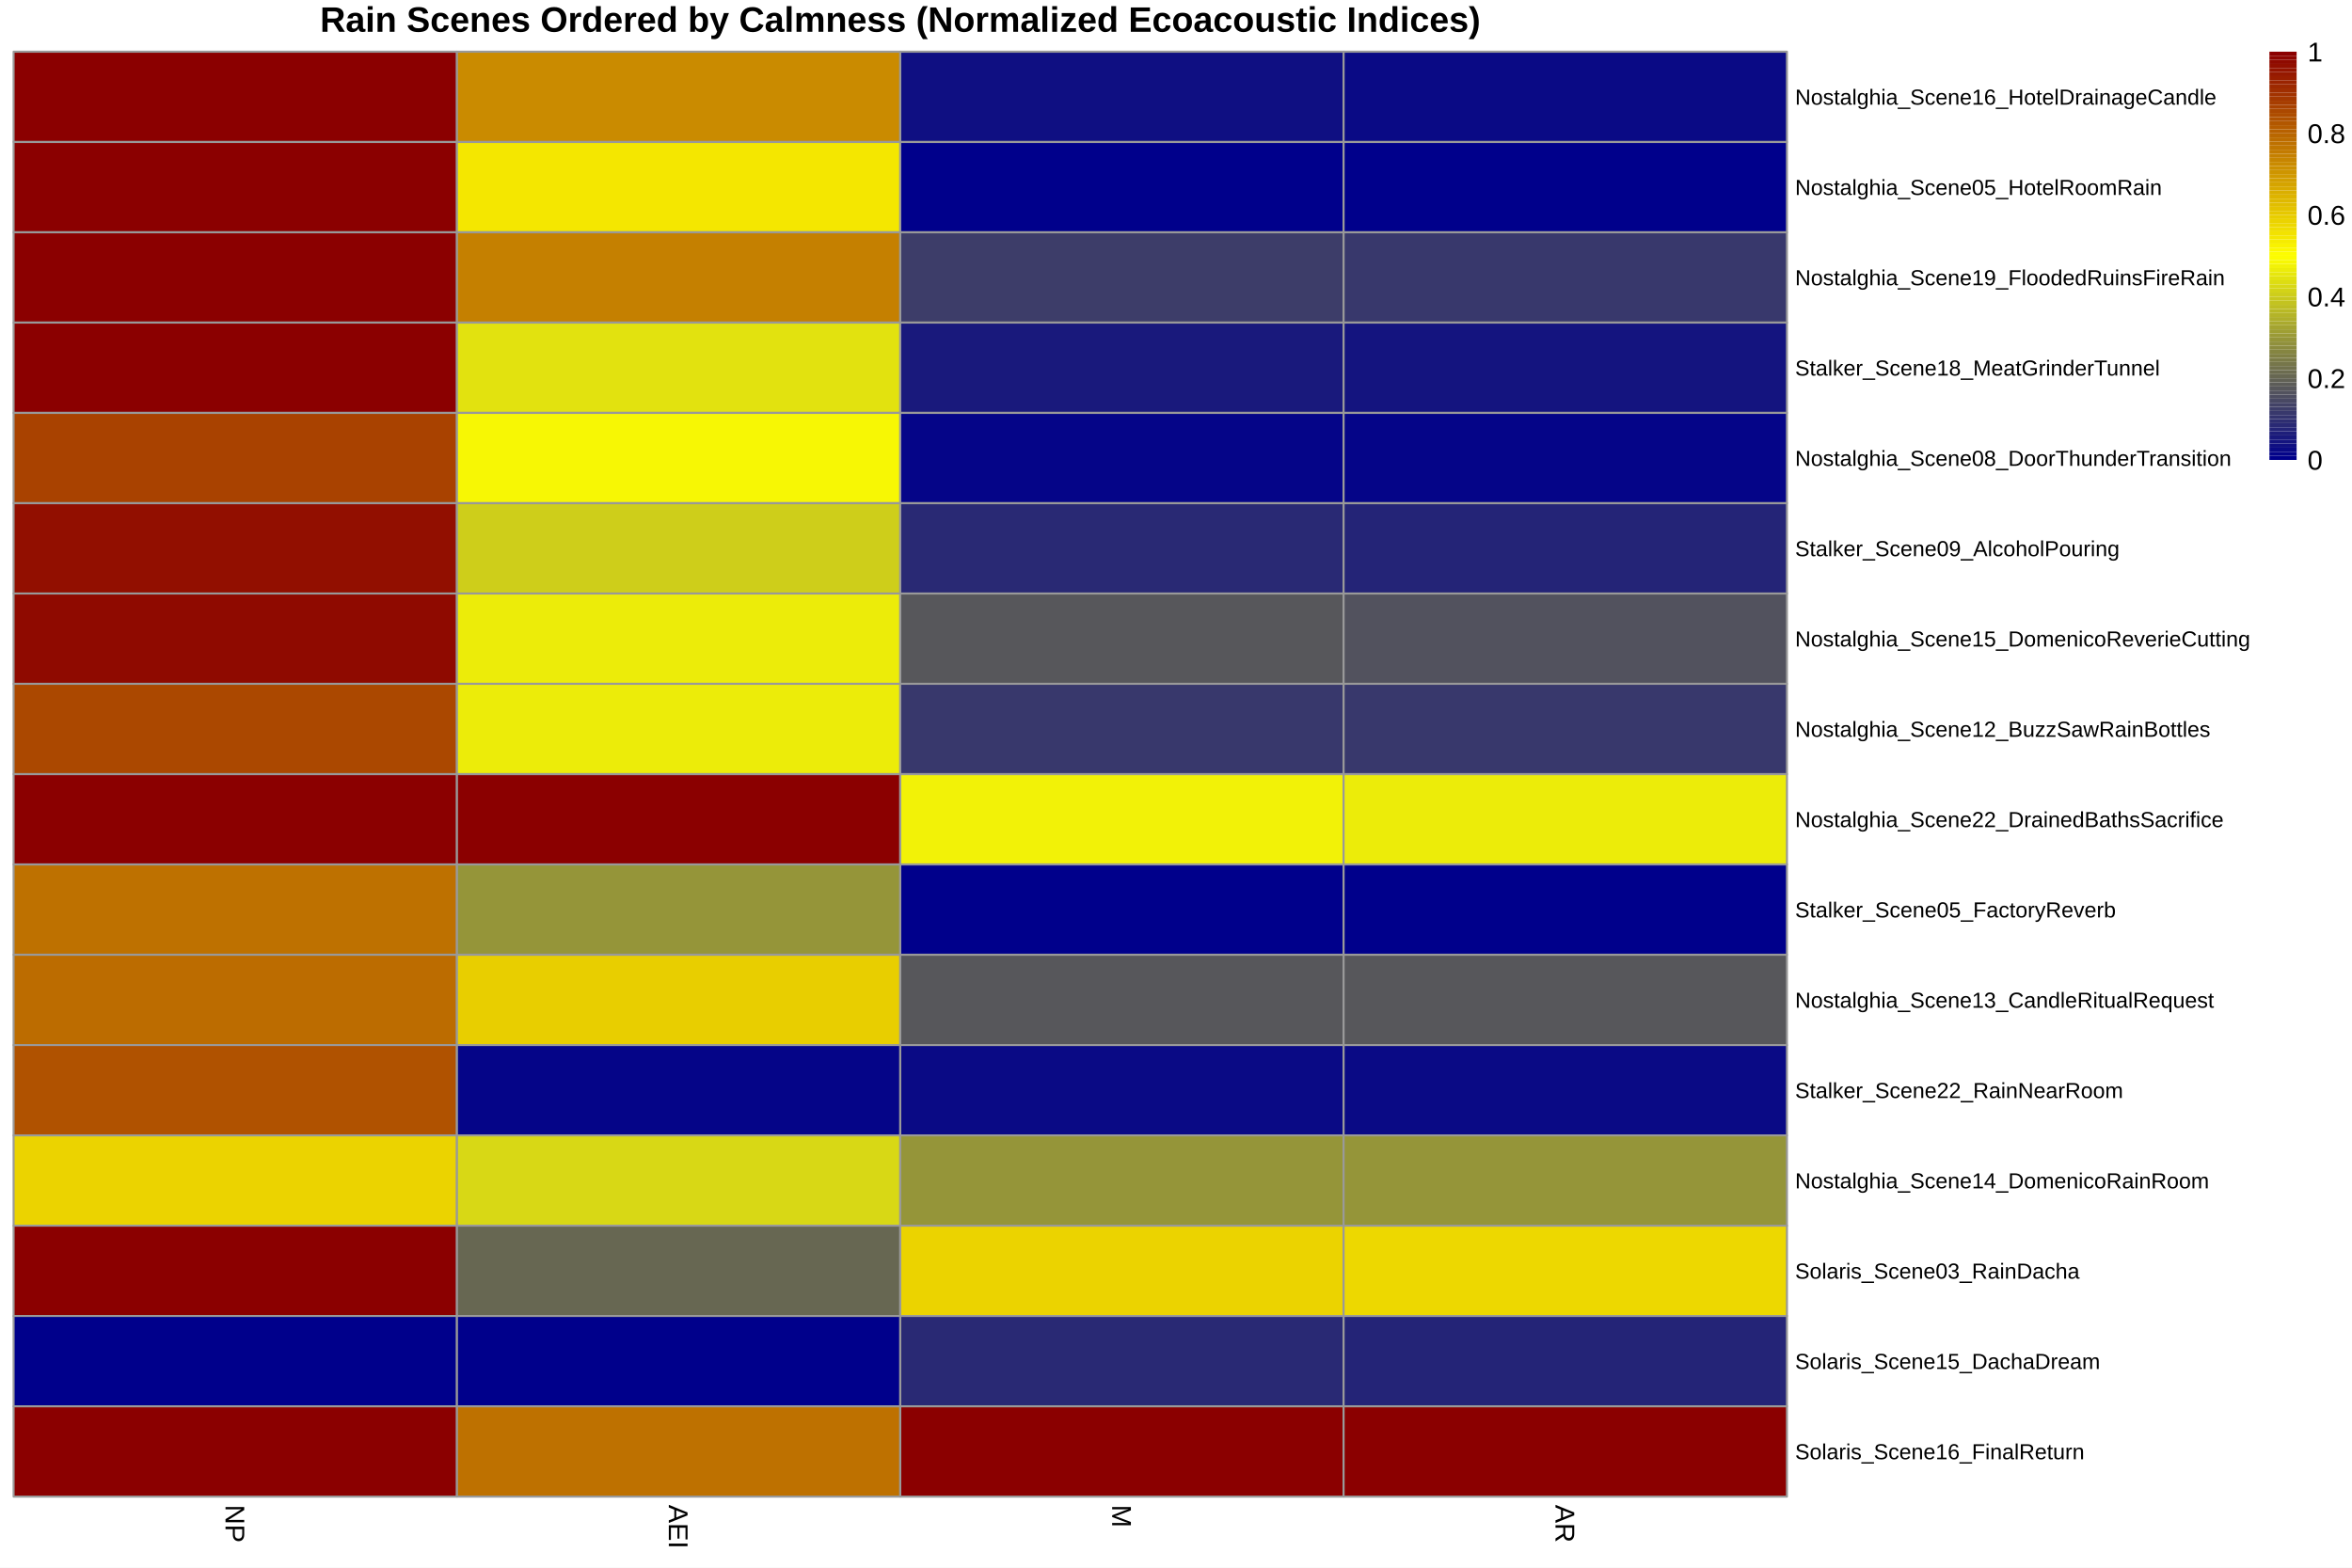
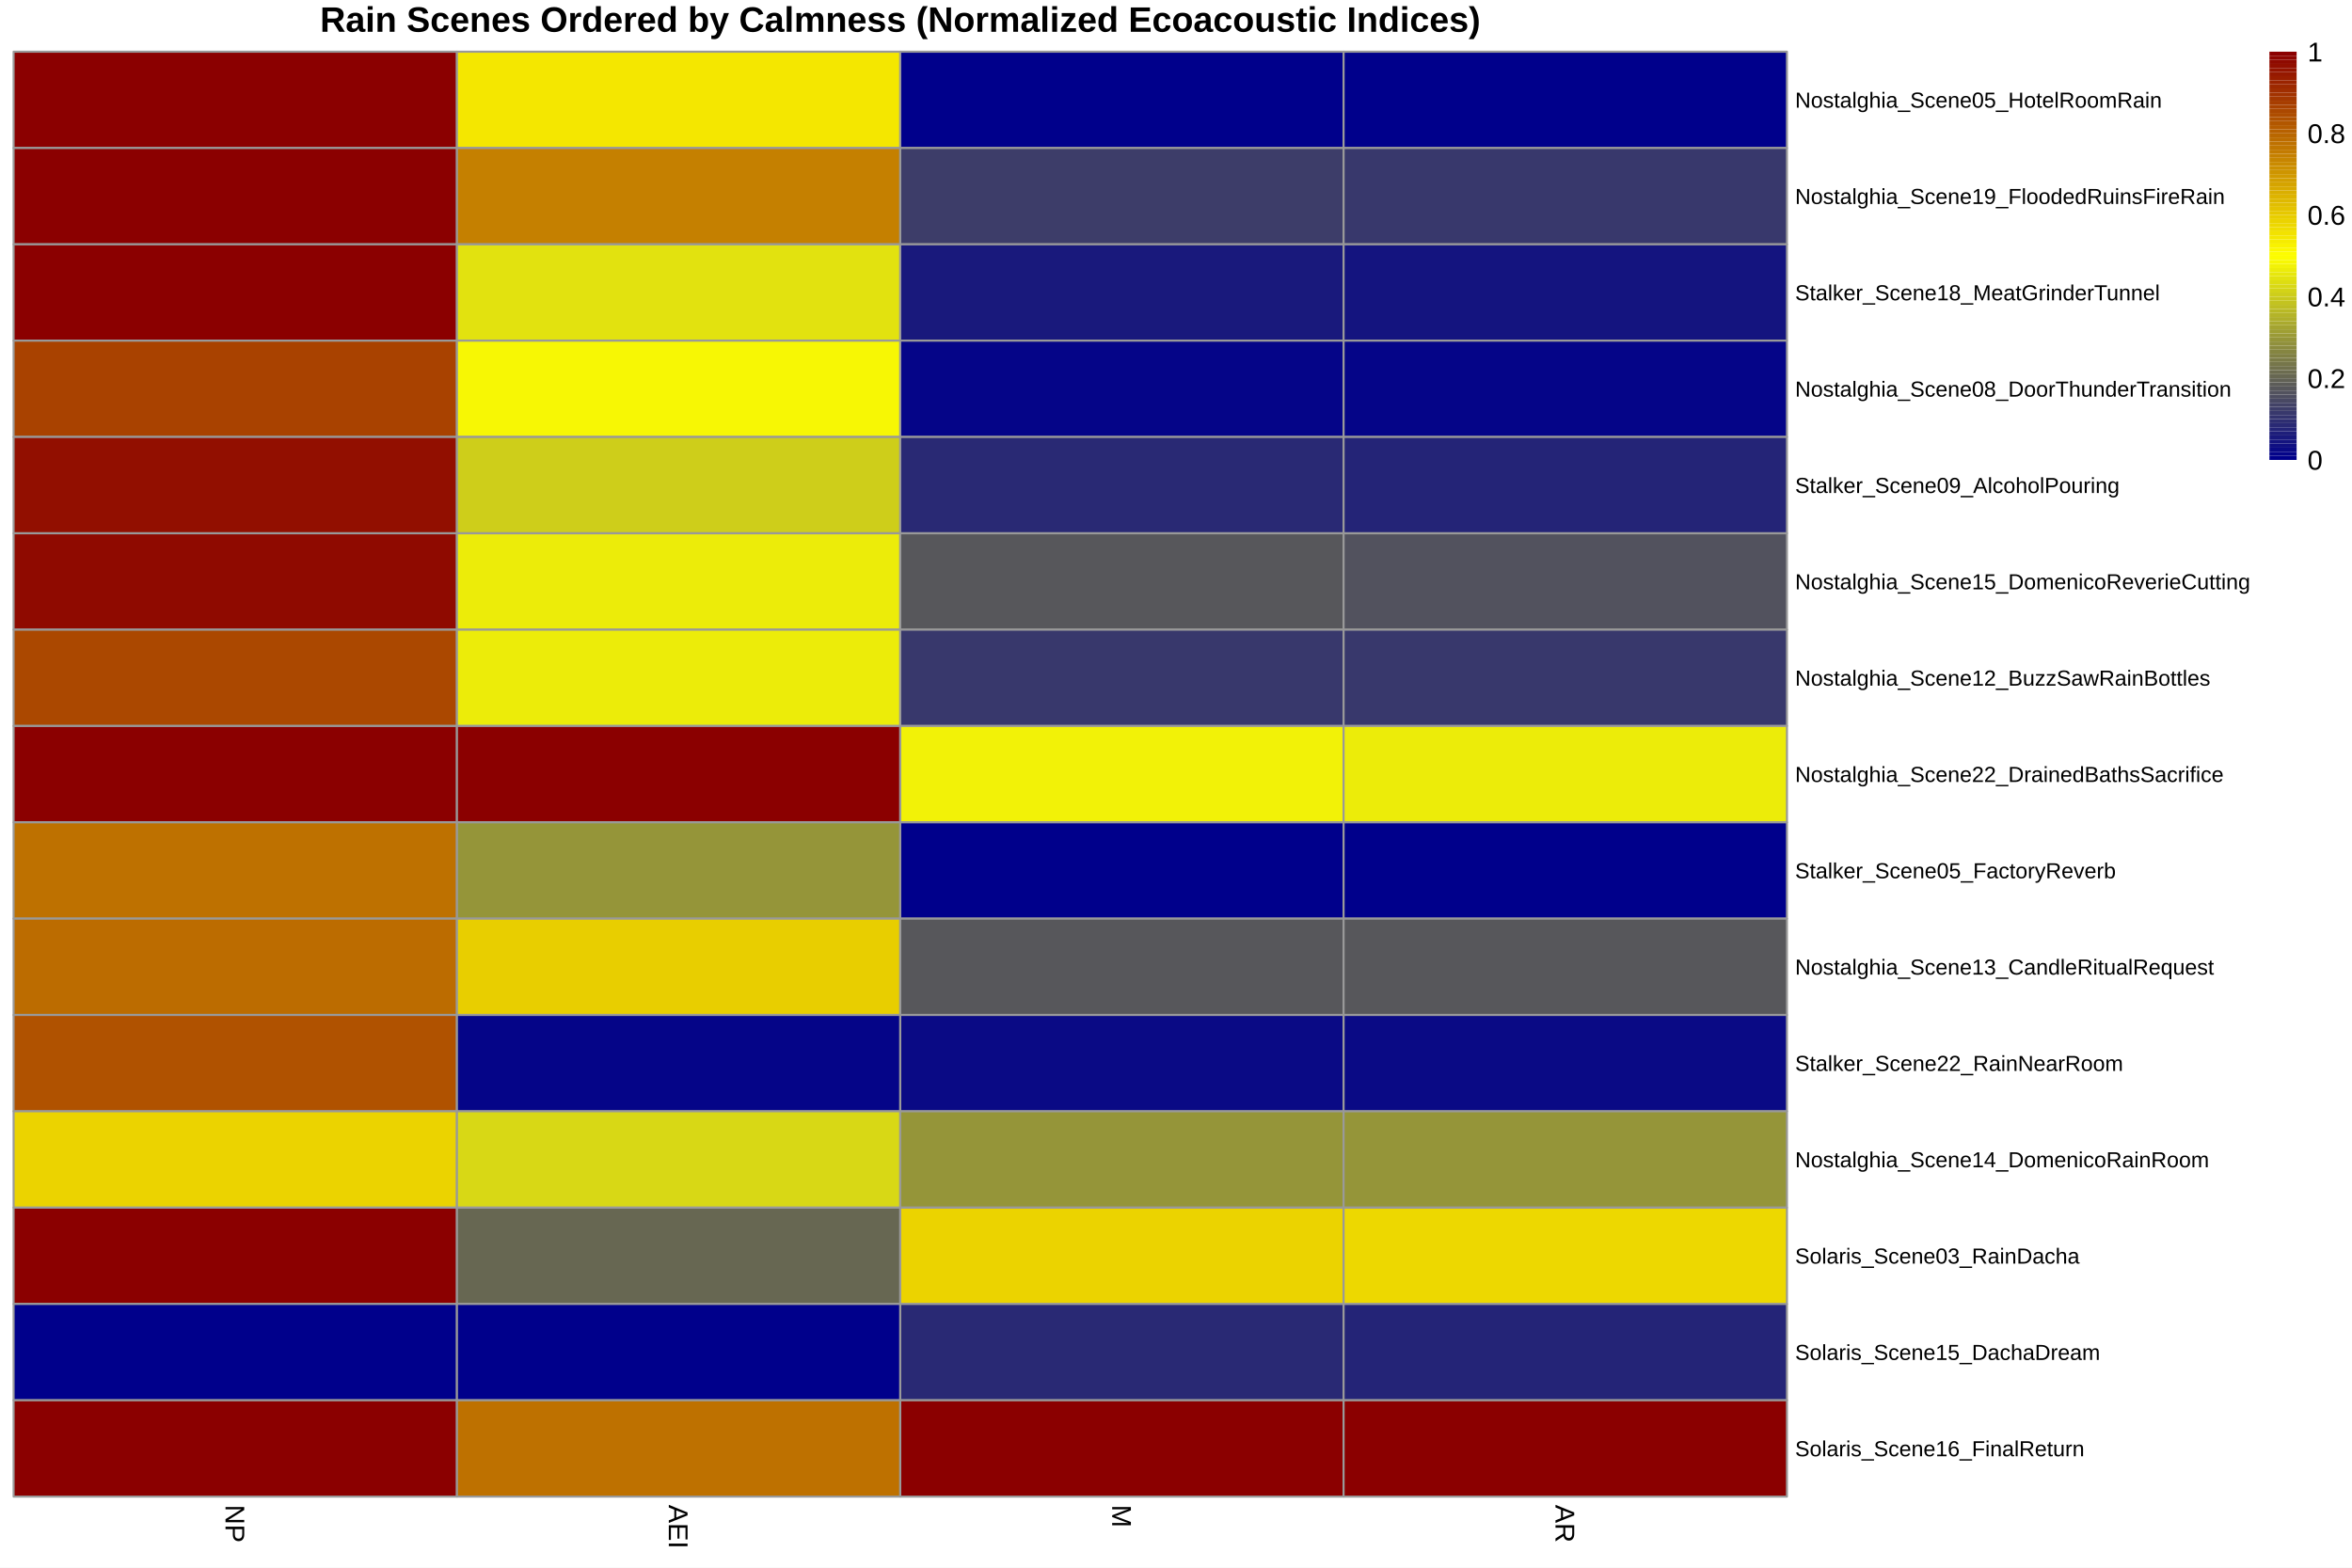
<svg xmlns="http://www.w3.org/2000/svg" class="svglite" width="864.00pt" height="576.00pt" viewBox="0 0 864.00 576.00">
  <defs>
    <style type="text/css">
    .svglite line, .svglite polyline, .svglite polygon, .svglite path, .svglite rect, .svglite circle {
      fill: none;
      stroke: #000000;
      stroke-linecap: round;
      stroke-linejoin: round;
      stroke-miterlimit: 10.00;
    }
    .svglite text {
      white-space: pre;
    }
  </style>
  </defs>
  <rect width="100%" height="100%" style="stroke: none; fill: #FFFFFF;" />
  <defs>
    <clipPath id="cpMC4wMHw4NjQuMDB8MC4wMHw1NzYuMDA=">
      <rect x="0.00" y="0.00" width="864.00" height="576.00" />
    </clipPath>
  </defs>
  <g clip-path="url(#cpMC4wMHw4NjQuMDB8MC4wMHw1NzYuMDA=)">
    <text x="330.71" y="11.67" text-anchor="middle" style="font-size: 13.00px; font-weight: bold; font-family: &quot;Arial&quot;;" textLength="426.30px" lengthAdjust="spacingAndGlyphs">Rain Scenes Ordered by Calmness (Normalized Ecoacoustic Indices)</text>
-     <rect x="5.00" y="18.99" width="162.86" height="33.18" style="stroke-width: 0.75; stroke: #999999; fill: #8B0000;" />
-     <rect x="5.00" y="52.17" width="162.86" height="33.18" style="stroke-width: 0.75; stroke: #999999; fill: #8B0000;" />
-     <rect x="5.00" y="85.35" width="162.86" height="33.18" style="stroke-width: 0.75; stroke: #999999; fill: #8B0000;" />
-     <rect x="5.00" y="118.53" width="162.86" height="33.18" style="stroke-width: 0.75; stroke: #999999; fill: #8B0000;" />
-     <rect x="5.00" y="151.71" width="162.86" height="33.18" style="stroke-width: 0.75; stroke: #999999; fill: #A94200;" />
-     <rect x="5.00" y="184.89" width="162.86" height="33.18" style="stroke-width: 0.75; stroke: #999999; fill: #920F00;" />
-     <rect x="5.00" y="218.07" width="162.86" height="33.18" style="stroke-width: 0.75; stroke: #999999; fill: #8F0A00;" />
-     <rect x="5.00" y="251.25" width="162.86" height="33.18" style="stroke-width: 0.75; stroke: #999999; fill: #AB4800;" />
-     <rect x="5.00" y="284.44" width="162.86" height="33.18" style="stroke-width: 0.75; stroke: #999999; fill: #8B0000;" />
-     <rect x="5.00" y="317.62" width="162.86" height="33.18" style="stroke-width: 0.75; stroke: #999999; fill: #BE7100;" />
-     <rect x="5.00" y="350.80" width="162.86" height="33.18" style="stroke-width: 0.75; stroke: #999999; fill: #BC6C00;" />
-     <rect x="5.00" y="383.98" width="162.86" height="33.18" style="stroke-width: 0.75; stroke: #999999; fill: #B05200;" />
-     <rect x="5.00" y="417.16" width="162.86" height="33.18" style="stroke-width: 0.75; stroke: #999999; fill: #EBD300;" />
-     <rect x="5.00" y="450.34" width="162.86" height="33.18" style="stroke-width: 0.75; stroke: #999999; fill: #8B0000;" />
-     <rect x="5.00" y="483.52" width="162.86" height="33.18" style="stroke-width: 0.75; stroke: #999999; fill: #00008B;" />
-     <rect x="5.00" y="516.71" width="162.86" height="33.18" style="stroke-width: 0.75; stroke: #999999; fill: #8B0000;" />
-     <rect x="167.86" y="18.99" width="162.86" height="33.18" style="stroke-width: 0.75; stroke: #999999; fill: #CA8B00;" />
-     <rect x="167.86" y="52.17" width="162.86" height="33.18" style="stroke-width: 0.75; stroke: #999999; fill: #F4E700;" />
-     <rect x="167.86" y="85.35" width="162.86" height="33.18" style="stroke-width: 0.75; stroke: #999999; fill: #C58000;" />
-     <rect x="167.86" y="118.53" width="162.86" height="33.18" style="stroke-width: 0.75; stroke: #999999; fill: #E2E20F;" />
-     <rect x="167.86" y="151.71" width="162.86" height="33.18" style="stroke-width: 0.75; stroke: #999999; fill: #F7F704;" />
-     <rect x="167.86" y="184.89" width="162.86" height="33.18" style="stroke-width: 0.75; stroke: #999999; fill: #CECE1A;" />
-     <rect x="167.86" y="218.07" width="162.86" height="33.18" style="stroke-width: 0.75; stroke: #999999; fill: #ECEC09;" />
-     <rect x="167.86" y="251.25" width="162.86" height="33.18" style="stroke-width: 0.75; stroke: #999999; fill: #ECEC09;" />
-     <rect x="167.86" y="284.44" width="162.86" height="33.18" style="stroke-width: 0.75; stroke: #999999; fill: #8B0000;" />
-     <rect x="167.86" y="317.62" width="162.86" height="33.18" style="stroke-width: 0.75; stroke: #999999; fill: #959539;" />
-     <rect x="167.86" y="350.80" width="162.86" height="33.18" style="stroke-width: 0.75; stroke: #999999; fill: #E8CE00;" />
-     <rect x="167.86" y="383.98" width="162.86" height="33.18" style="stroke-width: 0.75; stroke: #999999; fill: #050588;" />
-     <rect x="167.86" y="417.16" width="162.86" height="33.18" style="stroke-width: 0.75; stroke: #999999; fill: #D8D815;" />
-     <rect x="167.86" y="450.34" width="162.86" height="33.18" style="stroke-width: 0.75; stroke: #999999; fill: #676752;" />
-     <rect x="167.86" y="483.52" width="162.86" height="33.18" style="stroke-width: 0.75; stroke: #999999; fill: #00008B;" />
-     <rect x="167.86" y="516.71" width="162.86" height="33.18" style="stroke-width: 0.75; stroke: #999999; fill: #BE7100;" />
-     <rect x="330.71" y="18.99" width="162.86" height="33.18" style="stroke-width: 0.75; stroke: #999999; fill: #0F0F82;" />
-     <rect x="330.71" y="52.17" width="162.86" height="33.18" style="stroke-width: 0.75; stroke: #999999; fill: #00008B;" />
-     <rect x="330.71" y="85.35" width="162.86" height="33.18" style="stroke-width: 0.75; stroke: #999999; fill: #3D3D69;" />
-     <rect x="330.71" y="118.53" width="162.86" height="33.18" style="stroke-width: 0.75; stroke: #999999; fill: #19197C;" />
-     <rect x="330.71" y="151.71" width="162.86" height="33.18" style="stroke-width: 0.75; stroke: #999999; fill: #050588;" />
-     <rect x="330.71" y="184.89" width="162.86" height="33.18" style="stroke-width: 0.75; stroke: #999999; fill: #292974;" />
-     <rect x="330.71" y="218.07" width="162.86" height="33.18" style="stroke-width: 0.75; stroke: #999999; fill: #57575B;" />
-     <rect x="330.71" y="251.25" width="162.86" height="33.18" style="stroke-width: 0.75; stroke: #999999; fill: #38386C;" />
-     <rect x="330.71" y="284.44" width="162.86" height="33.18" style="stroke-width: 0.75; stroke: #999999; fill: #F2F207;" />
-     <rect x="330.71" y="317.62" width="162.86" height="33.18" style="stroke-width: 0.75; stroke: #999999; fill: #00008B;" />
-     <rect x="330.71" y="350.80" width="162.86" height="33.18" style="stroke-width: 0.75; stroke: #999999; fill: #57575B;" />
-     <rect x="330.71" y="383.98" width="162.86" height="33.18" style="stroke-width: 0.75; stroke: #999999; fill: #0A0A85;" />
-     <rect x="330.71" y="417.16" width="162.86" height="33.18" style="stroke-width: 0.75; stroke: #999999; fill: #959539;" />
-     <rect x="330.71" y="450.34" width="162.86" height="33.18" style="stroke-width: 0.75; stroke: #999999; fill: #EBD300;" />
-     <rect x="330.71" y="483.52" width="162.86" height="33.18" style="stroke-width: 0.75; stroke: #999999; fill: #292974;" />
-     <rect x="330.71" y="516.71" width="162.86" height="33.18" style="stroke-width: 0.75; stroke: #999999; fill: #8B0000;" />
-     <rect x="493.57" y="18.99" width="162.86" height="33.18" style="stroke-width: 0.75; stroke: #999999; fill: #0A0A85;" />
-     <rect x="493.57" y="52.17" width="162.86" height="33.18" style="stroke-width: 0.75; stroke: #999999; fill: #00008B;" />
-     <rect x="493.57" y="85.35" width="162.86" height="33.18" style="stroke-width: 0.75; stroke: #999999; fill: #38386C;" />
-     <rect x="493.57" y="118.53" width="162.86" height="33.18" style="stroke-width: 0.75; stroke: #999999; fill: #14147F;" />
-     <rect x="493.57" y="151.71" width="162.86" height="33.18" style="stroke-width: 0.75; stroke: #999999; fill: #050588;" />
-     <rect x="493.57" y="184.89" width="162.86" height="33.18" style="stroke-width: 0.75; stroke: #999999; fill: #242477;" />
-     <rect x="493.57" y="218.07" width="162.86" height="33.18" style="stroke-width: 0.75; stroke: #999999; fill: #52525E;" />
-     <rect x="493.57" y="251.25" width="162.86" height="33.18" style="stroke-width: 0.75; stroke: #999999; fill: #38386C;" />
-     <rect x="493.57" y="284.44" width="162.86" height="33.18" style="stroke-width: 0.75; stroke: #999999; fill: #ECEC09;" />
-     <rect x="493.57" y="317.62" width="162.86" height="33.18" style="stroke-width: 0.75; stroke: #999999; fill: #00008B;" />
-     <rect x="493.57" y="350.80" width="162.86" height="33.18" style="stroke-width: 0.75; stroke: #999999; fill: #57575B;" />
-     <rect x="493.57" y="383.98" width="162.86" height="33.18" style="stroke-width: 0.75; stroke: #999999; fill: #0A0A85;" />
-     <rect x="493.57" y="417.16" width="162.86" height="33.18" style="stroke-width: 0.75; stroke: #999999; fill: #959539;" />
-     <rect x="493.57" y="450.34" width="162.86" height="33.18" style="stroke-width: 0.75; stroke: #999999; fill: #EDD800;" />
-     <rect x="493.57" y="483.52" width="162.86" height="33.18" style="stroke-width: 0.75; stroke: #999999; fill: #242477;" />
-     <rect x="493.57" y="516.71" width="162.86" height="33.18" style="stroke-width: 0.75; stroke: #999999; fill: #8B0000;" />
+     <rect x="5.00" y="18.99" width="162.86" height="35.39" style="stroke-width: 0.75; stroke: #999999; fill: #8B0000;" />
+     <rect x="5.00" y="54.38" width="162.86" height="35.39" style="stroke-width: 0.75; stroke: #999999; fill: #8B0000;" />
+     <rect x="5.00" y="89.77" width="162.86" height="35.39" style="stroke-width: 0.75; stroke: #999999; fill: #8B0000;" />
+     <rect x="5.00" y="125.17" width="162.86" height="35.39" style="stroke-width: 0.75; stroke: #999999; fill: #A94200;" />
+     <rect x="5.00" y="160.56" width="162.86" height="35.39" style="stroke-width: 0.75; stroke: #999999; fill: #920F00;" />
+     <rect x="5.00" y="195.95" width="162.86" height="35.39" style="stroke-width: 0.75; stroke: #999999; fill: #8F0A00;" />
+     <rect x="5.00" y="231.35" width="162.86" height="35.39" style="stroke-width: 0.75; stroke: #999999; fill: #AB4800;" />
+     <rect x="5.00" y="266.74" width="162.86" height="35.39" style="stroke-width: 0.75; stroke: #999999; fill: #8B0000;" />
+     <rect x="5.00" y="302.13" width="162.86" height="35.39" style="stroke-width: 0.75; stroke: #999999; fill: #BE7100;" />
+     <rect x="5.00" y="337.53" width="162.86" height="35.39" style="stroke-width: 0.75; stroke: #999999; fill: #BC6C00;" />
+     <rect x="5.00" y="372.92" width="162.86" height="35.39" style="stroke-width: 0.75; stroke: #999999; fill: #B05200;" />
+     <rect x="5.00" y="408.31" width="162.86" height="35.39" style="stroke-width: 0.75; stroke: #999999; fill: #EBD300;" />
+     <rect x="5.00" y="443.71" width="162.86" height="35.39" style="stroke-width: 0.75; stroke: #999999; fill: #8B0000;" />
+     <rect x="5.00" y="479.10" width="162.86" height="35.39" style="stroke-width: 0.75; stroke: #999999; fill: #00008B;" />
+     <rect x="5.00" y="514.49" width="162.86" height="35.39" style="stroke-width: 0.75; stroke: #999999; fill: #8B0000;" />
+     <rect x="167.86" y="18.99" width="162.86" height="35.39" style="stroke-width: 0.75; stroke: #999999; fill: #F4E700;" />
+     <rect x="167.86" y="54.38" width="162.86" height="35.39" style="stroke-width: 0.75; stroke: #999999; fill: #C58000;" />
+     <rect x="167.86" y="89.77" width="162.86" height="35.39" style="stroke-width: 0.75; stroke: #999999; fill: #E2E20F;" />
+     <rect x="167.86" y="125.17" width="162.86" height="35.39" style="stroke-width: 0.75; stroke: #999999; fill: #F7F704;" />
+     <rect x="167.86" y="160.56" width="162.86" height="35.39" style="stroke-width: 0.75; stroke: #999999; fill: #CECE1A;" />
+     <rect x="167.86" y="195.95" width="162.86" height="35.39" style="stroke-width: 0.75; stroke: #999999; fill: #ECEC09;" />
+     <rect x="167.86" y="231.35" width="162.86" height="35.39" style="stroke-width: 0.75; stroke: #999999; fill: #ECEC09;" />
+     <rect x="167.86" y="266.74" width="162.86" height="35.39" style="stroke-width: 0.75; stroke: #999999; fill: #8B0000;" />
+     <rect x="167.86" y="302.13" width="162.86" height="35.39" style="stroke-width: 0.75; stroke: #999999; fill: #959539;" />
+     <rect x="167.86" y="337.53" width="162.86" height="35.39" style="stroke-width: 0.75; stroke: #999999; fill: #E8CE00;" />
+     <rect x="167.86" y="372.92" width="162.86" height="35.39" style="stroke-width: 0.75; stroke: #999999; fill: #050588;" />
+     <rect x="167.86" y="408.31" width="162.86" height="35.39" style="stroke-width: 0.75; stroke: #999999; fill: #D8D815;" />
+     <rect x="167.86" y="443.71" width="162.86" height="35.39" style="stroke-width: 0.75; stroke: #999999; fill: #676752;" />
+     <rect x="167.86" y="479.10" width="162.86" height="35.39" style="stroke-width: 0.75; stroke: #999999; fill: #00008B;" />
+     <rect x="167.86" y="514.49" width="162.86" height="35.39" style="stroke-width: 0.75; stroke: #999999; fill: #BE7100;" />
+     <rect x="330.71" y="18.99" width="162.86" height="35.39" style="stroke-width: 0.75; stroke: #999999; fill: #00008B;" />
+     <rect x="330.71" y="54.38" width="162.86" height="35.39" style="stroke-width: 0.75; stroke: #999999; fill: #3D3D69;" />
+     <rect x="330.71" y="89.77" width="162.86" height="35.39" style="stroke-width: 0.75; stroke: #999999; fill: #19197C;" />
+     <rect x="330.71" y="125.17" width="162.86" height="35.39" style="stroke-width: 0.75; stroke: #999999; fill: #050588;" />
+     <rect x="330.71" y="160.56" width="162.86" height="35.39" style="stroke-width: 0.75; stroke: #999999; fill: #292974;" />
+     <rect x="330.71" y="195.95" width="162.86" height="35.39" style="stroke-width: 0.75; stroke: #999999; fill: #57575B;" />
+     <rect x="330.71" y="231.35" width="162.86" height="35.39" style="stroke-width: 0.75; stroke: #999999; fill: #38386C;" />
+     <rect x="330.71" y="266.74" width="162.86" height="35.39" style="stroke-width: 0.75; stroke: #999999; fill: #F2F207;" />
+     <rect x="330.71" y="302.13" width="162.86" height="35.39" style="stroke-width: 0.75; stroke: #999999; fill: #00008B;" />
+     <rect x="330.71" y="337.53" width="162.86" height="35.39" style="stroke-width: 0.75; stroke: #999999; fill: #57575B;" />
+     <rect x="330.71" y="372.92" width="162.86" height="35.39" style="stroke-width: 0.75; stroke: #999999; fill: #0A0A85;" />
+     <rect x="330.71" y="408.31" width="162.86" height="35.39" style="stroke-width: 0.75; stroke: #999999; fill: #959539;" />
+     <rect x="330.71" y="443.71" width="162.86" height="35.39" style="stroke-width: 0.75; stroke: #999999; fill: #EBD300;" />
+     <rect x="330.71" y="479.10" width="162.86" height="35.39" style="stroke-width: 0.75; stroke: #999999; fill: #292974;" />
+     <rect x="330.71" y="514.49" width="162.86" height="35.39" style="stroke-width: 0.75; stroke: #999999; fill: #8B0000;" />
+     <rect x="493.57" y="18.99" width="162.86" height="35.39" style="stroke-width: 0.75; stroke: #999999; fill: #00008B;" />
+     <rect x="493.57" y="54.38" width="162.86" height="35.39" style="stroke-width: 0.75; stroke: #999999; fill: #38386C;" />
+     <rect x="493.57" y="89.77" width="162.86" height="35.39" style="stroke-width: 0.75; stroke: #999999; fill: #14147F;" />
+     <rect x="493.57" y="125.17" width="162.86" height="35.39" style="stroke-width: 0.75; stroke: #999999; fill: #050588;" />
+     <rect x="493.57" y="160.56" width="162.86" height="35.39" style="stroke-width: 0.75; stroke: #999999; fill: #242477;" />
+     <rect x="493.57" y="195.95" width="162.86" height="35.39" style="stroke-width: 0.75; stroke: #999999; fill: #52525E;" />
+     <rect x="493.57" y="231.35" width="162.86" height="35.39" style="stroke-width: 0.75; stroke: #999999; fill: #38386C;" />
+     <rect x="493.57" y="266.74" width="162.86" height="35.39" style="stroke-width: 0.75; stroke: #999999; fill: #ECEC09;" />
+     <rect x="493.57" y="302.13" width="162.86" height="35.39" style="stroke-width: 0.75; stroke: #999999; fill: #00008B;" />
+     <rect x="493.57" y="337.53" width="162.86" height="35.39" style="stroke-width: 0.75; stroke: #999999; fill: #57575B;" />
+     <rect x="493.57" y="372.92" width="162.86" height="35.39" style="stroke-width: 0.75; stroke: #999999; fill: #0A0A85;" />
+     <rect x="493.57" y="408.31" width="162.86" height="35.39" style="stroke-width: 0.75; stroke: #999999; fill: #959539;" />
+     <rect x="493.57" y="443.71" width="162.86" height="35.39" style="stroke-width: 0.75; stroke: #999999; fill: #EDD800;" />
+     <rect x="493.57" y="479.10" width="162.86" height="35.39" style="stroke-width: 0.75; stroke: #999999; fill: #242477;" />
+     <rect x="493.57" y="514.49" width="162.86" height="35.39" style="stroke-width: 0.75; stroke: #999999; fill: #8B0000;" />
    <text transform="translate(82.84,552.89) rotate(-270)" style="font-size: 10.00px; font-family: &quot;Arial&quot;;" textLength="13.89px" lengthAdjust="spacingAndGlyphs">NP</text>
    <text transform="translate(245.69,552.89) rotate(-270)" style="font-size: 10.00px; font-family: &quot;Arial&quot;;" textLength="16.11px" lengthAdjust="spacingAndGlyphs">AEI</text>
    <text transform="translate(408.55,552.89) rotate(-270)" style="font-size: 10.00px; font-family: &quot;Arial&quot;;" textLength="8.33px" lengthAdjust="spacingAndGlyphs">M</text>
    <text transform="translate(571.41,552.89) rotate(-270)" style="font-size: 10.00px; font-family: &quot;Arial&quot;;" textLength="13.89px" lengthAdjust="spacingAndGlyphs">AR</text>
-     <text x="659.42" y="38.45" style="font-size: 8.00px; font-family: &quot;Arial&quot;;" textLength="154.79px" lengthAdjust="spacingAndGlyphs">Nostalghia_Scene16_HotelDrainageCandle</text>
-     <text x="659.42" y="71.63" style="font-size: 8.00px; font-family: &quot;Arial&quot;;" textLength="134.76px" lengthAdjust="spacingAndGlyphs">Nostalghia_Scene05_HotelRoomRain</text>
-     <text x="659.42" y="104.81" style="font-size: 8.00px; font-family: &quot;Arial&quot;;" textLength="157.90px" lengthAdjust="spacingAndGlyphs">Nostalghia_Scene19_FloodedRuinsFireRain</text>
-     <text x="659.42" y="137.99" style="font-size: 8.00px; font-family: &quot;Arial&quot;;" textLength="134.32px" lengthAdjust="spacingAndGlyphs">Stalker_Scene18_MeatGrinderTunnel</text>
-     <text x="659.42" y="171.17" style="font-size: 8.00px; font-family: &quot;Arial&quot;;" textLength="160.57px" lengthAdjust="spacingAndGlyphs">Nostalghia_Scene08_DoorThunderTransition</text>
-     <text x="659.42" y="204.35" style="font-size: 8.00px; font-family: &quot;Arial&quot;;" textLength="119.21px" lengthAdjust="spacingAndGlyphs">Stalker_Scene09_AlcoholPouring</text>
-     <text x="659.42" y="237.53" style="font-size: 8.00px; font-family: &quot;Arial&quot;;" textLength="167.23px" lengthAdjust="spacingAndGlyphs">Nostalghia_Scene15_DomenicoReverieCutting</text>
-     <text x="659.42" y="270.71" style="font-size: 8.00px; font-family: &quot;Arial&quot;;" textLength="152.56px" lengthAdjust="spacingAndGlyphs">Nostalghia_Scene12_BuzzSawRainBottles</text>
-     <text x="659.42" y="303.90" style="font-size: 8.00px; font-family: &quot;Arial&quot;;" textLength="157.46px" lengthAdjust="spacingAndGlyphs">Nostalghia_Scene22_DrainedBathsSacrifice</text>
-     <text x="659.42" y="337.08" style="font-size: 8.00px; font-family: &quot;Arial&quot;;" textLength="117.86px" lengthAdjust="spacingAndGlyphs">Stalker_Scene05_FactoryReverb</text>
-     <text x="659.42" y="370.26" style="font-size: 8.00px; font-family: &quot;Arial&quot;;" textLength="153.90px" lengthAdjust="spacingAndGlyphs">Nostalghia_Scene13_CandleRitualRequest</text>
-     <text x="659.42" y="403.44" style="font-size: 8.00px; font-family: &quot;Arial&quot;;" textLength="120.52px" lengthAdjust="spacingAndGlyphs">Stalker_Scene22_RainNearRoom</text>
-     <text x="659.42" y="436.62" style="font-size: 8.00px; font-family: &quot;Arial&quot;;" textLength="152.11px" lengthAdjust="spacingAndGlyphs">Nostalghia_Scene14_DomenicoRainRoom</text>
-     <text x="659.42" y="469.80" style="font-size: 8.00px; font-family: &quot;Arial&quot;;" textLength="104.52px" lengthAdjust="spacingAndGlyphs">Solaris_Scene03_RainDacha</text>
-     <text x="659.42" y="502.98" style="font-size: 8.00px; font-family: &quot;Arial&quot;;" textLength="112.08px" lengthAdjust="spacingAndGlyphs">Solaris_Scene15_DachaDream</text>
-     <text x="659.42" y="536.16" style="font-size: 8.00px; font-family: &quot;Arial&quot;;" textLength="106.30px" lengthAdjust="spacingAndGlyphs">Solaris_Scene16_FinalReturn</text>
+     <text x="659.42" y="39.55" style="font-size: 8.00px; font-family: &quot;Arial&quot;;" textLength="134.76px" lengthAdjust="spacingAndGlyphs">Nostalghia_Scene05_HotelRoomRain</text>
+     <text x="659.42" y="74.95" style="font-size: 8.00px; font-family: &quot;Arial&quot;;" textLength="157.90px" lengthAdjust="spacingAndGlyphs">Nostalghia_Scene19_FloodedRuinsFireRain</text>
+     <text x="659.42" y="110.34" style="font-size: 8.00px; font-family: &quot;Arial&quot;;" textLength="134.32px" lengthAdjust="spacingAndGlyphs">Stalker_Scene18_MeatGrinderTunnel</text>
+     <text x="659.42" y="145.73" style="font-size: 8.00px; font-family: &quot;Arial&quot;;" textLength="160.57px" lengthAdjust="spacingAndGlyphs">Nostalghia_Scene08_DoorThunderTransition</text>
+     <text x="659.42" y="181.13" style="font-size: 8.00px; font-family: &quot;Arial&quot;;" textLength="119.21px" lengthAdjust="spacingAndGlyphs">Stalker_Scene09_AlcoholPouring</text>
+     <text x="659.42" y="216.52" style="font-size: 8.00px; font-family: &quot;Arial&quot;;" textLength="167.23px" lengthAdjust="spacingAndGlyphs">Nostalghia_Scene15_DomenicoReverieCutting</text>
+     <text x="659.42" y="251.91" style="font-size: 8.00px; font-family: &quot;Arial&quot;;" textLength="152.56px" lengthAdjust="spacingAndGlyphs">Nostalghia_Scene12_BuzzSawRainBottles</text>
+     <text x="659.42" y="287.31" style="font-size: 8.00px; font-family: &quot;Arial&quot;;" textLength="157.46px" lengthAdjust="spacingAndGlyphs">Nostalghia_Scene22_DrainedBathsSacrifice</text>
+     <text x="659.42" y="322.70" style="font-size: 8.00px; font-family: &quot;Arial&quot;;" textLength="117.86px" lengthAdjust="spacingAndGlyphs">Stalker_Scene05_FactoryReverb</text>
+     <text x="659.42" y="358.09" style="font-size: 8.00px; font-family: &quot;Arial&quot;;" textLength="153.90px" lengthAdjust="spacingAndGlyphs">Nostalghia_Scene13_CandleRitualRequest</text>
+     <text x="659.42" y="393.49" style="font-size: 8.00px; font-family: &quot;Arial&quot;;" textLength="120.52px" lengthAdjust="spacingAndGlyphs">Stalker_Scene22_RainNearRoom</text>
+     <text x="659.42" y="428.88" style="font-size: 8.00px; font-family: &quot;Arial&quot;;" textLength="152.11px" lengthAdjust="spacingAndGlyphs">Nostalghia_Scene14_DomenicoRainRoom</text>
+     <text x="659.42" y="464.27" style="font-size: 8.00px; font-family: &quot;Arial&quot;;" textLength="104.52px" lengthAdjust="spacingAndGlyphs">Solaris_Scene03_RainDacha</text>
+     <text x="659.42" y="499.67" style="font-size: 8.00px; font-family: &quot;Arial&quot;;" textLength="112.08px" lengthAdjust="spacingAndGlyphs">Solaris_Scene15_DachaDream</text>
+     <text x="659.42" y="535.06" style="font-size: 8.00px; font-family: &quot;Arial&quot;;" textLength="106.30px" lengthAdjust="spacingAndGlyphs">Solaris_Scene16_FinalReturn</text>
    <rect x="833.66" y="167.49" width="10.00" height="1.50" style="stroke-width: 0.75; stroke: none; fill: #00008B;" />
    <rect x="833.66" y="165.99" width="10.00" height="1.50" style="stroke-width: 0.75; stroke: none; fill: #050588;" />
    <rect x="833.66" y="164.49" width="10.00" height="1.50" style="stroke-width: 0.75; stroke: none; fill: #0A0A85;" />
    <rect x="833.66" y="162.99" width="10.00" height="1.50" style="stroke-width: 0.75; stroke: none; fill: #0F0F82;" />
    <rect x="833.66" y="161.49" width="10.00" height="1.50" style="stroke-width: 0.75; stroke: none; fill: #14147F;" />
    <rect x="833.66" y="159.99" width="10.00" height="1.50" style="stroke-width: 0.75; stroke: none; fill: #19197C;" />
    <rect x="833.66" y="158.49" width="10.00" height="1.50" style="stroke-width: 0.75; stroke: none; fill: #1E1E7A;" />
    <rect x="833.66" y="156.99" width="10.00" height="1.50" style="stroke-width: 0.75; stroke: none; fill: #242477;" />
    <rect x="833.66" y="155.49" width="10.00" height="1.50" style="stroke-width: 0.75; stroke: none; fill: #292974;" />
    <rect x="833.66" y="153.99" width="10.00" height="1.50" style="stroke-width: 0.75; stroke: none; fill: #2E2E71;" />
    <rect x="833.66" y="152.49" width="10.00" height="1.50" style="stroke-width: 0.75; stroke: none; fill: #33336E;" />
    <rect x="833.66" y="150.99" width="10.00" height="1.50" style="stroke-width: 0.75; stroke: none; fill: #38386C;" />
    <rect x="833.66" y="149.49" width="10.00" height="1.50" style="stroke-width: 0.75; stroke: none; fill: #3D3D69;" />
    <rect x="833.66" y="147.99" width="10.00" height="1.50" style="stroke-width: 0.75; stroke: none; fill: #424266;" />
    <rect x="833.66" y="146.49" width="10.00" height="1.50" style="stroke-width: 0.75; stroke: none; fill: #484863;" />
    <rect x="833.66" y="144.99" width="10.00" height="1.50" style="stroke-width: 0.75; stroke: none; fill: #4D4D60;" />
    <rect x="833.66" y="143.49" width="10.00" height="1.50" style="stroke-width: 0.75; stroke: none; fill: #52525E;" />
    <rect x="833.66" y="141.99" width="10.00" height="1.50" style="stroke-width: 0.75; stroke: none; fill: #57575B;" />
    <rect x="833.66" y="140.49" width="10.00" height="1.50" style="stroke-width: 0.75; stroke: none; fill: #5C5C58;" />
    <rect x="833.66" y="138.99" width="10.00" height="1.50" style="stroke-width: 0.75; stroke: none; fill: #616155;" />
    <rect x="833.66" y="137.49" width="10.00" height="1.50" style="stroke-width: 0.75; stroke: none; fill: #676752;" />
    <rect x="833.66" y="135.99" width="10.00" height="1.50" style="stroke-width: 0.75; stroke: none; fill: #6C6C50;" />
    <rect x="833.66" y="134.49" width="10.00" height="1.50" style="stroke-width: 0.75; stroke: none; fill: #71714D;" />
    <rect x="833.66" y="132.99" width="10.00" height="1.50" style="stroke-width: 0.75; stroke: none; fill: #76764A;" />
    <rect x="833.66" y="131.49" width="10.00" height="1.50" style="stroke-width: 0.75; stroke: none; fill: #7B7B47;" />
    <rect x="833.66" y="129.99" width="10.00" height="1.50" style="stroke-width: 0.75; stroke: none; fill: #808044;" />
    <rect x="833.66" y="128.49" width="10.00" height="1.50" style="stroke-width: 0.75; stroke: none; fill: #858541;" />
    <rect x="833.66" y="126.99" width="10.00" height="1.50" style="stroke-width: 0.75; stroke: none; fill: #8B8B3F;" />
    <rect x="833.66" y="125.49" width="10.00" height="1.50" style="stroke-width: 0.75; stroke: none; fill: #90903C;" />
    <rect x="833.66" y="123.99" width="10.00" height="1.50" style="stroke-width: 0.75; stroke: none; fill: #959539;" />
    <rect x="833.66" y="122.49" width="10.00" height="1.50" style="stroke-width: 0.75; stroke: none; fill: #9A9A36;" />
    <rect x="833.66" y="120.99" width="10.00" height="1.50" style="stroke-width: 0.75; stroke: none; fill: #9F9F33;" />
    <rect x="833.66" y="119.49" width="10.00" height="1.50" style="stroke-width: 0.75; stroke: none; fill: #A4A431;" />
    <rect x="833.66" y="117.99" width="10.00" height="1.50" style="stroke-width: 0.75; stroke: none; fill: #AAAA2E;" />
    <rect x="833.66" y="116.49" width="10.00" height="1.50" style="stroke-width: 0.75; stroke: none; fill: #AFAF2B;" />
    <rect x="833.66" y="114.99" width="10.00" height="1.50" style="stroke-width: 0.75; stroke: none; fill: #B4B428;" />
    <rect x="833.66" y="113.49" width="10.00" height="1.50" style="stroke-width: 0.75; stroke: none; fill: #B9B925;" />
    <rect x="833.66" y="111.99" width="10.00" height="1.50" style="stroke-width: 0.75; stroke: none; fill: #BEBE23;" />
    <rect x="833.66" y="110.49" width="10.00" height="1.50" style="stroke-width: 0.75; stroke: none; fill: #C3C320;" />
    <rect x="833.66" y="108.99" width="10.00" height="1.50" style="stroke-width: 0.75; stroke: none; fill: #C8C81D;" />
    <rect x="833.66" y="107.49" width="10.00" height="1.50" style="stroke-width: 0.75; stroke: none; fill: #CECE1A;" />
    <rect x="833.66" y="105.99" width="10.00" height="1.50" style="stroke-width: 0.75; stroke: none; fill: #D3D317;" />
    <rect x="833.66" y="104.49" width="10.00" height="1.50" style="stroke-width: 0.75; stroke: none; fill: #D8D815;" />
    <rect x="833.66" y="102.99" width="10.00" height="1.50" style="stroke-width: 0.75; stroke: none; fill: #DDDD12;" />
    <rect x="833.66" y="101.49" width="10.00" height="1.50" style="stroke-width: 0.75; stroke: none; fill: #E2E20F;" />
    <rect x="833.66" y="99.99" width="10.00" height="1.50" style="stroke-width: 0.75; stroke: none; fill: #E7E70C;" />
    <rect x="833.66" y="98.49" width="10.00" height="1.50" style="stroke-width: 0.75; stroke: none; fill: #ECEC09;" />
    <rect x="833.66" y="96.99" width="10.00" height="1.50" style="stroke-width: 0.75; stroke: none; fill: #F2F207;" />
    <rect x="833.66" y="95.49" width="10.00" height="1.50" style="stroke-width: 0.75; stroke: none; fill: #F7F704;" />
    <rect x="833.66" y="93.99" width="10.00" height="1.50" style="stroke-width: 0.75; stroke: none; fill: #FCFC01;" />
    <rect x="833.66" y="92.49" width="10.00" height="1.50" style="stroke-width: 0.75; stroke: none; fill: #FDFC00;" />
    <rect x="833.66" y="90.99" width="10.00" height="1.50" style="stroke-width: 0.75; stroke: none; fill: #FBF700;" />
    <rect x="833.66" y="89.49" width="10.00" height="1.50" style="stroke-width: 0.75; stroke: none; fill: #F9F200;" />
    <rect x="833.66" y="87.99" width="10.00" height="1.50" style="stroke-width: 0.75; stroke: none; fill: #F6EC00;" />
    <rect x="833.66" y="86.49" width="10.00" height="1.50" style="stroke-width: 0.75; stroke: none; fill: #F4E700;" />
    <rect x="833.66" y="84.99" width="10.00" height="1.50" style="stroke-width: 0.75; stroke: none; fill: #F2E200;" />
    <rect x="833.66" y="83.49" width="10.00" height="1.50" style="stroke-width: 0.75; stroke: none; fill: #EFDD00;" />
    <rect x="833.66" y="81.99" width="10.00" height="1.50" style="stroke-width: 0.75; stroke: none; fill: #EDD800;" />
    <rect x="833.66" y="80.49" width="10.00" height="1.50" style="stroke-width: 0.75; stroke: none; fill: #EBD300;" />
    <rect x="833.66" y="78.99" width="10.00" height="1.50" style="stroke-width: 0.75; stroke: none; fill: #E8CE00;" />
    <rect x="833.66" y="77.49" width="10.00" height="1.50" style="stroke-width: 0.75; stroke: none; fill: #E6C800;" />
    <rect x="833.66" y="75.99" width="10.00" height="1.50" style="stroke-width: 0.75; stroke: none; fill: #E4C300;" />
    <rect x="833.66" y="74.49" width="10.00" height="1.50" style="stroke-width: 0.75; stroke: none; fill: #E1BE00;" />
    <rect x="833.66" y="72.99" width="10.00" height="1.50" style="stroke-width: 0.75; stroke: none; fill: #DFB900;" />
    <rect x="833.66" y="71.49" width="10.00" height="1.50" style="stroke-width: 0.75; stroke: none; fill: #DDB400;" />
    <rect x="833.66" y="69.99" width="10.00" height="1.50" style="stroke-width: 0.75; stroke: none; fill: #DAAF00;" />
    <rect x="833.66" y="68.49" width="10.00" height="1.50" style="stroke-width: 0.75; stroke: none; fill: #D8A900;" />
    <rect x="833.66" y="66.99" width="10.00" height="1.50" style="stroke-width: 0.75; stroke: none; fill: #D5A400;" />
    <rect x="833.66" y="65.49" width="10.00" height="1.50" style="stroke-width: 0.75; stroke: none; fill: #D39F00;" />
    <rect x="833.66" y="63.99" width="10.00" height="1.50" style="stroke-width: 0.75; stroke: none; fill: #D19A00;" />
    <rect x="833.66" y="62.49" width="10.00" height="1.50" style="stroke-width: 0.75; stroke: none; fill: #CE9500;" />
    <rect x="833.66" y="60.99" width="10.00" height="1.50" style="stroke-width: 0.75; stroke: none; fill: #CC9000;" />
    <rect x="833.66" y="59.49" width="10.00" height="1.50" style="stroke-width: 0.75; stroke: none; fill: #CA8B00;" />
    <rect x="833.66" y="57.99" width="10.00" height="1.50" style="stroke-width: 0.75; stroke: none; fill: #C78500;" />
    <rect x="833.66" y="56.49" width="10.00" height="1.50" style="stroke-width: 0.75; stroke: none; fill: #C58000;" />
    <rect x="833.66" y="54.99" width="10.00" height="1.50" style="stroke-width: 0.75; stroke: none; fill: #C37B00;" />
    <rect x="833.66" y="53.49" width="10.00" height="1.50" style="stroke-width: 0.75; stroke: none; fill: #C07600;" />
    <rect x="833.66" y="51.99" width="10.00" height="1.50" style="stroke-width: 0.75; stroke: none; fill: #BE7100;" />
    <rect x="833.66" y="50.49" width="10.00" height="1.50" style="stroke-width: 0.75; stroke: none; fill: #BC6C00;" />
    <rect x="833.66" y="48.99" width="10.00" height="1.50" style="stroke-width: 0.75; stroke: none; fill: #B96700;" />
    <rect x="833.66" y="47.49" width="10.00" height="1.50" style="stroke-width: 0.75; stroke: none; fill: #B76100;" />
    <rect x="833.66" y="45.99" width="10.00" height="1.50" style="stroke-width: 0.75; stroke: none; fill: #B55C00;" />
    <rect x="833.66" y="44.49" width="10.00" height="1.50" style="stroke-width: 0.75; stroke: none; fill: #B25700;" />
    <rect x="833.66" y="42.99" width="10.00" height="1.50" style="stroke-width: 0.75; stroke: none; fill: #B05200;" />
    <rect x="833.66" y="41.49" width="10.00" height="1.50" style="stroke-width: 0.75; stroke: none; fill: #AE4D00;" />
    <rect x="833.66" y="39.99" width="10.00" height="1.50" style="stroke-width: 0.75; stroke: none; fill: #AB4800;" />
    <rect x="833.66" y="38.49" width="10.00" height="1.50" style="stroke-width: 0.75; stroke: none; fill: #A94200;" />
    <rect x="833.66" y="36.99" width="10.00" height="1.50" style="stroke-width: 0.75; stroke: none; fill: #A73D00;" />
    <rect x="833.66" y="35.49" width="10.00" height="1.50" style="stroke-width: 0.75; stroke: none; fill: #A43800;" />
    <rect x="833.66" y="33.99" width="10.00" height="1.50" style="stroke-width: 0.75; stroke: none; fill: #A23300;" />
    <rect x="833.66" y="32.49" width="10.00" height="1.50" style="stroke-width: 0.75; stroke: none; fill: #A02E00;" />
    <rect x="833.66" y="30.99" width="10.00" height="1.50" style="stroke-width: 0.75; stroke: none; fill: #9D2900;" />
    <rect x="833.66" y="29.49" width="10.00" height="1.50" style="stroke-width: 0.75; stroke: none; fill: #9B2400;" />
    <rect x="833.66" y="27.99" width="10.00" height="1.50" style="stroke-width: 0.75; stroke: none; fill: #991E00;" />
    <rect x="833.66" y="26.49" width="10.00" height="1.50" style="stroke-width: 0.75; stroke: none; fill: #961900;" />
    <rect x="833.66" y="24.99" width="10.00" height="1.50" style="stroke-width: 0.75; stroke: none; fill: #941400;" />
    <rect x="833.66" y="23.49" width="10.00" height="1.50" style="stroke-width: 0.75; stroke: none; fill: #920F00;" />
    <rect x="833.66" y="21.99" width="10.00" height="1.50" style="stroke-width: 0.75; stroke: none; fill: #8F0A00;" />
    <rect x="833.66" y="20.49" width="10.00" height="1.50" style="stroke-width: 0.75; stroke: none; fill: #8D0500;" />
    <rect x="833.66" y="18.99" width="10.00" height="1.50" style="stroke-width: 0.75; stroke: none; fill: #8B0000;" />
    <text x="847.66" y="172.58" style="font-size: 10.00px; font-family: &quot;Arial&quot;;" textLength="5.56px" lengthAdjust="spacingAndGlyphs">0</text>
    <text x="847.66" y="142.58" style="font-size: 10.00px; font-family: &quot;Arial&quot;;" textLength="13.90px" lengthAdjust="spacingAndGlyphs">0.2</text>
    <text x="847.66" y="112.58" style="font-size: 10.00px; font-family: &quot;Arial&quot;;" textLength="13.90px" lengthAdjust="spacingAndGlyphs">0.4</text>
    <text x="847.66" y="82.58" style="font-size: 10.00px; font-family: &quot;Arial&quot;;" textLength="13.90px" lengthAdjust="spacingAndGlyphs">0.6</text>
    <text x="847.66" y="52.58" style="font-size: 10.00px; font-family: &quot;Arial&quot;;" textLength="13.90px" lengthAdjust="spacingAndGlyphs">0.8</text>
    <text x="847.66" y="22.58" style="font-size: 10.00px; font-family: &quot;Arial&quot;;" textLength="5.56px" lengthAdjust="spacingAndGlyphs">1</text>
  </g>
</svg>
